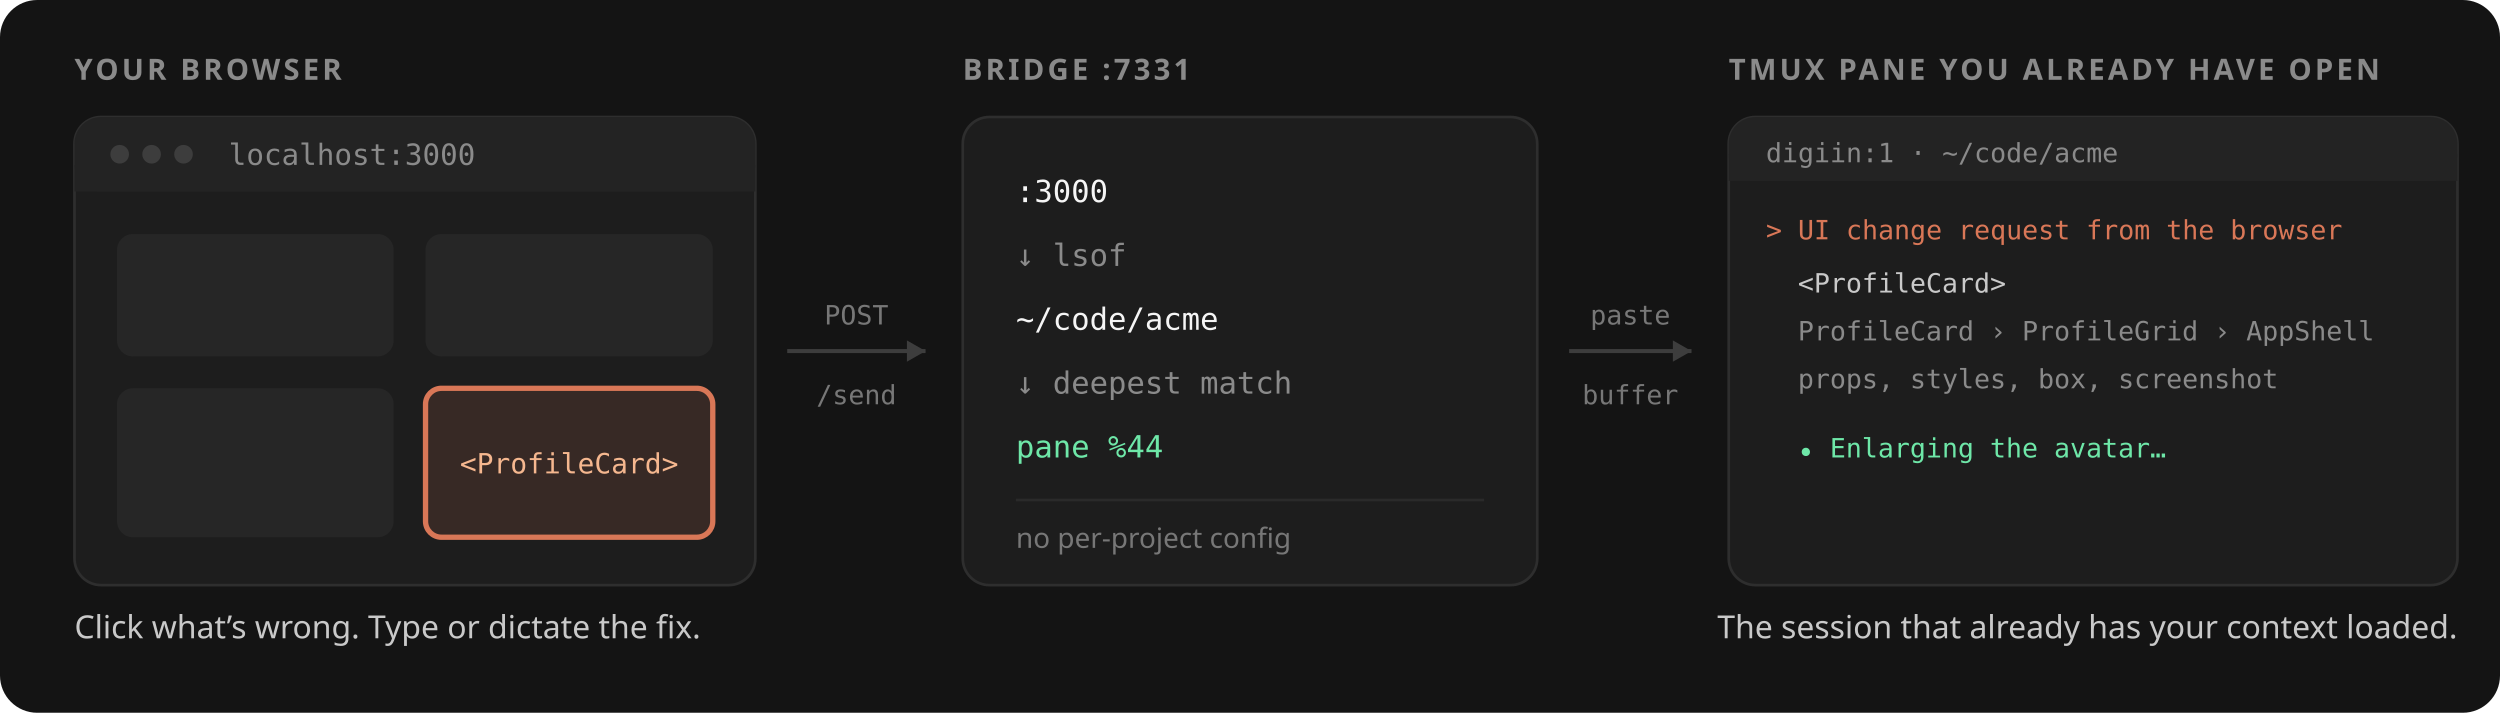
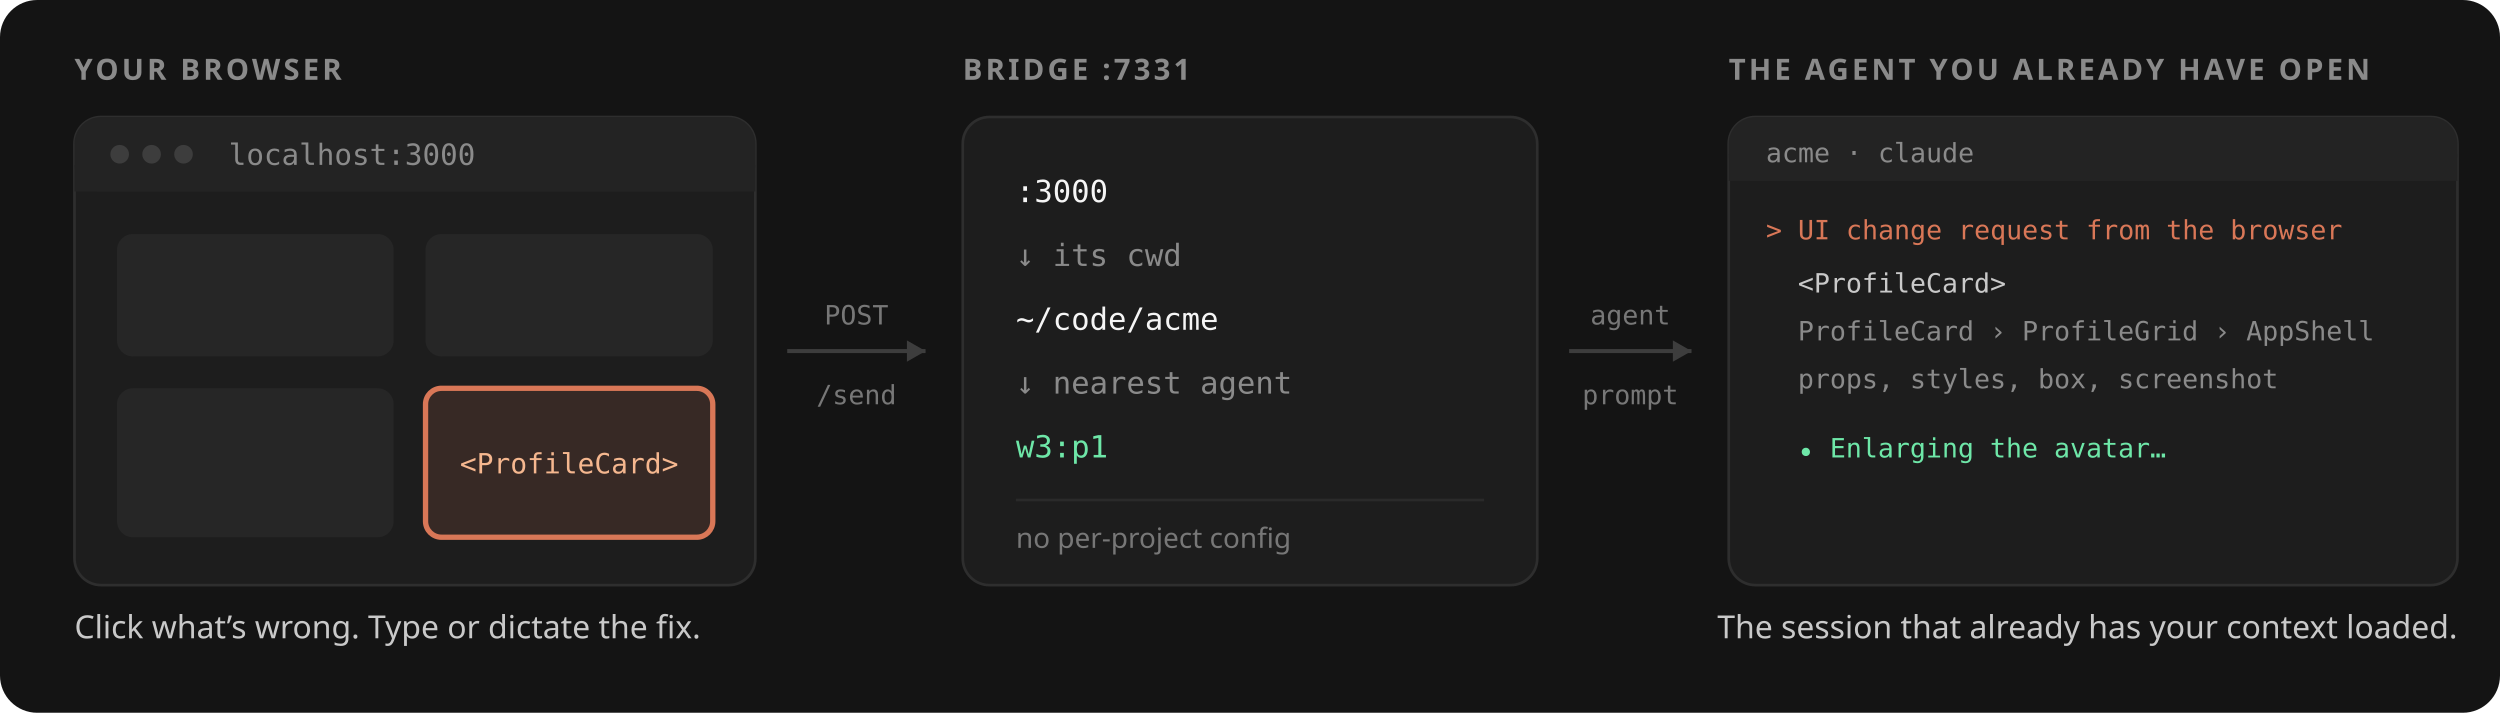
- <svg xmlns="http://www.w3.org/2000/svg" width="940" height="268" aria-label="Browser to bridge to tmux pane: the widget posts the selected element to the bridge on port 7331, which maps the dev-server port to its project directory and pastes the prompt into the matching Claude Code tmux pane." role="img" viewBox="0 0 940 268">
+ <svg xmlns="http://www.w3.org/2000/svg" width="940" height="268" aria-label="Browser to bridge to coding agent: the widget posts the selected element to the bridge on port 7331, which maps the dev-server port to the directory it was launched from and sends the prompt to the agent working there." role="img" viewBox="0 0 940 268">
  <rect width="940" height="268" fill="#141414" rx="14" />
  <text x="28" y="30" fill="#8a8a8a" font-family="system-ui, sans-serif" font-size="11" font-weight="700" letter-spacing="1.2">YOUR BROWSER</text>
  <rect width="256" height="176" x="28" y="44" fill="#1d1d1d" stroke="#2e2e2e" rx="10" />
  <rect width="256" height="28" x="28" y="44" fill="#232323" rx="10" />
  <rect width="256" height="10" x="28" y="62" fill="#232323" />
  <circle cx="45" cy="58" r="3.5" fill="#3d3d3d" />
  <circle cx="57" cy="58" r="3.5" fill="#3d3d3d" />
  <circle cx="69" cy="58" r="3.5" fill="#3d3d3d" />
  <text x="86" y="62" fill="#8a8a8a" font-family="ui-monospace, monospace" font-size="11">localhost:3000</text>
  <rect width="104" height="46" x="44" y="88" fill="#262626" rx="6" />
  <rect width="108" height="46" x="160" y="88" fill="#262626" rx="6" />
  <rect width="104" height="56" x="44" y="146" fill="#262626" rx="6" />
  <rect width="108" height="56" x="160" y="146" fill="#d97757" fill-opacity=".14" stroke="#d97757" stroke-width="2" rx="6" />
  <text x="214" y="178" fill="#f5b78f" font-family="ui-monospace, monospace" font-size="10.5" text-anchor="middle">&lt;ProfileCard&gt;</text>
  <text x="28" y="240" fill="#c9c9c9" font-family="system-ui, sans-serif" font-size="12">Click what’s wrong. Type or dictate the fix.</text>
  <line x1="296" x2="348" y1="132" y2="132" stroke="#3d3d3d" stroke-width="1.5" />
  <path fill="#3d3d3d" d="M348 132 l-7 -4 v8 z" />
  <text x="322" y="122" fill="#777" font-family="ui-monospace, monospace" font-size="10" text-anchor="middle">POST</text>
  <text x="322" y="152" fill="#777" font-family="ui-monospace, monospace" font-size="10" text-anchor="middle">/send</text>
  <text x="362" y="30" fill="#8a8a8a" font-family="system-ui, sans-serif" font-size="11" font-weight="700" letter-spacing="1.2">BRIDGE :7331</text>
  <rect width="216" height="176" x="362" y="44" fill="#1d1d1d" stroke="#2e2e2e" rx="10" />
  <text x="382" y="76" fill="#f5f5f5" font-family="ui-monospace, monospace" font-size="11.5">:3000</text>
-   <text x="382" y="100" fill="#8a8a8a" font-family="ui-monospace, monospace" font-size="11.5">↓ lsof</text>
+   <text x="382" y="100" fill="#8a8a8a" font-family="ui-monospace, monospace" font-size="11.5">↓ its cwd</text>
  <text x="382" y="124" fill="#f5f5f5" font-family="ui-monospace, monospace" font-size="11.5">~/code/acme</text>
-   <text x="382" y="148" fill="#8a8a8a" font-family="ui-monospace, monospace" font-size="11.5">↓ deepest match</text>
-   <text x="382" y="172" fill="#6ee7a8" font-family="ui-monospace, monospace" font-size="11.5">pane %44</text>
+   <text x="382" y="148" fill="#8a8a8a" font-family="ui-monospace, monospace" font-size="11.5">↓ nearest agent</text>
+   <text x="382" y="172" fill="#6ee7a8" font-family="ui-monospace, monospace" font-size="11.5">w3:p1</text>
  <line x1="382" x2="558" y1="188" y2="188" stroke="#2a2a2a" />
  <text x="382" y="206" fill="#777" font-family="system-ui, sans-serif" font-size="10.5">no per-project config</text>
  <line x1="590" x2="636" y1="132" y2="132" stroke="#3d3d3d" stroke-width="1.5" />
  <path fill="#3d3d3d" d="M636 132 l-7 -4 v8 z" />
-   <text x="613" y="122" fill="#777" font-family="ui-monospace, monospace" font-size="10" text-anchor="middle">paste</text>
-   <text x="613" y="152" fill="#777" font-family="ui-monospace, monospace" font-size="10" text-anchor="middle">buffer</text>
-   <text x="650" y="30" fill="#8a8a8a" font-family="system-ui, sans-serif" font-size="11" font-weight="700" letter-spacing="1.2">TMUX PANE YOU ALREADY HAVE OPEN</text>
+   <text x="613" y="122" fill="#777" font-family="ui-monospace, monospace" font-size="10" text-anchor="middle">agent</text>
+   <text x="613" y="152" fill="#777" font-family="ui-monospace, monospace" font-size="10" text-anchor="middle">prompt</text>
+   <text x="650" y="30" fill="#8a8a8a" font-family="system-ui, sans-serif" font-size="11" font-weight="700" letter-spacing="1.2">THE AGENT YOU ALREADY HAVE OPEN</text>
  <rect width="274" height="176" x="650" y="44" fill="#1d1d1d" stroke="#2e2e2e" rx="10" />
  <rect width="274" height="24" x="650" y="44" fill="#232323" rx="10" />
  <rect width="274" height="10" x="650" y="58" fill="#232323" />
-   <text x="664" y="61" fill="#8a8a8a" font-family="ui-monospace, monospace" font-size="10">digiin:1 · ~/code/acme</text>
+   <text x="664" y="61" fill="#8a8a8a" font-family="ui-monospace, monospace" font-size="10">acme · claude</text>
  <text x="664" y="90" fill="#d97757" font-family="ui-monospace, monospace" font-size="10">&gt; UI change request from the browser</text>
  <text x="676" y="110" fill="#c9c9c9" font-family="ui-monospace, monospace" font-size="10">&lt;ProfileCard&gt;</text>
  <text x="676" y="128" fill="#8a8a8a" font-family="ui-monospace, monospace" font-size="10">ProfileCard › ProfileGrid › AppShell</text>
  <text x="676" y="146" fill="#8a8a8a" font-family="ui-monospace, monospace" font-size="10">props, styles, box, screenshot</text>
  <text x="676" y="172" fill="#6ee7a8" font-family="ui-monospace, monospace" font-size="10">⏺ Enlarging the avatar…</text>
  <text x="924" y="240" fill="#c9c9c9" font-family="system-ui, sans-serif" font-size="12" text-anchor="end">The session that already has your context loaded.</text>
</svg>
